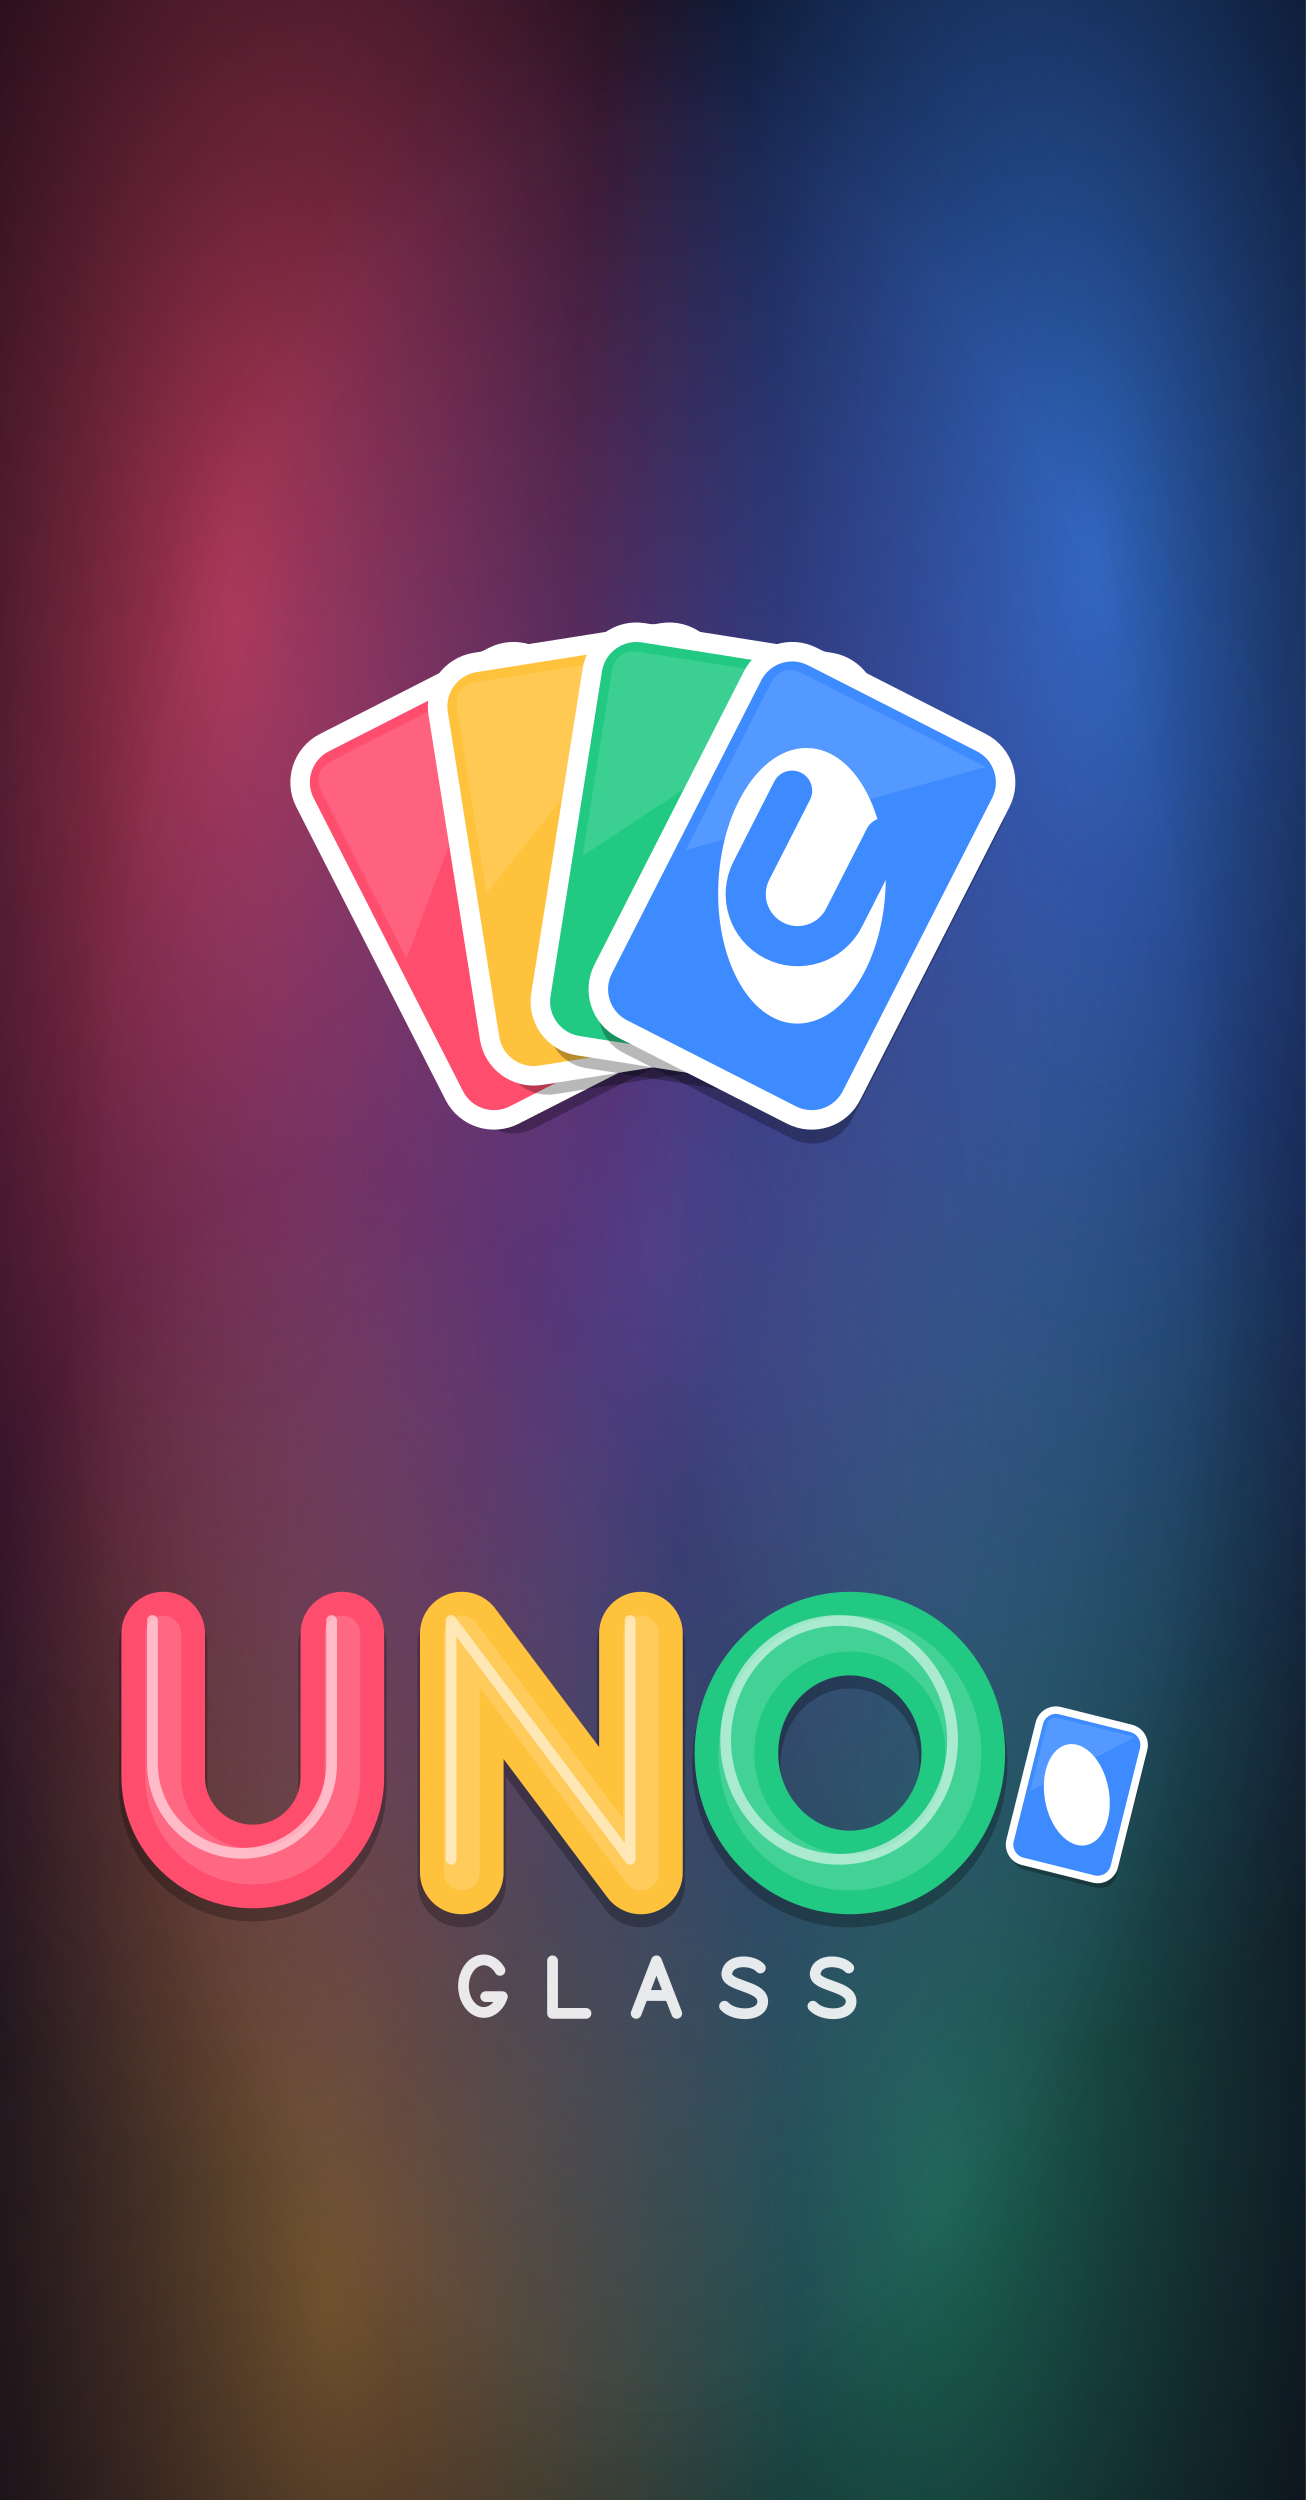
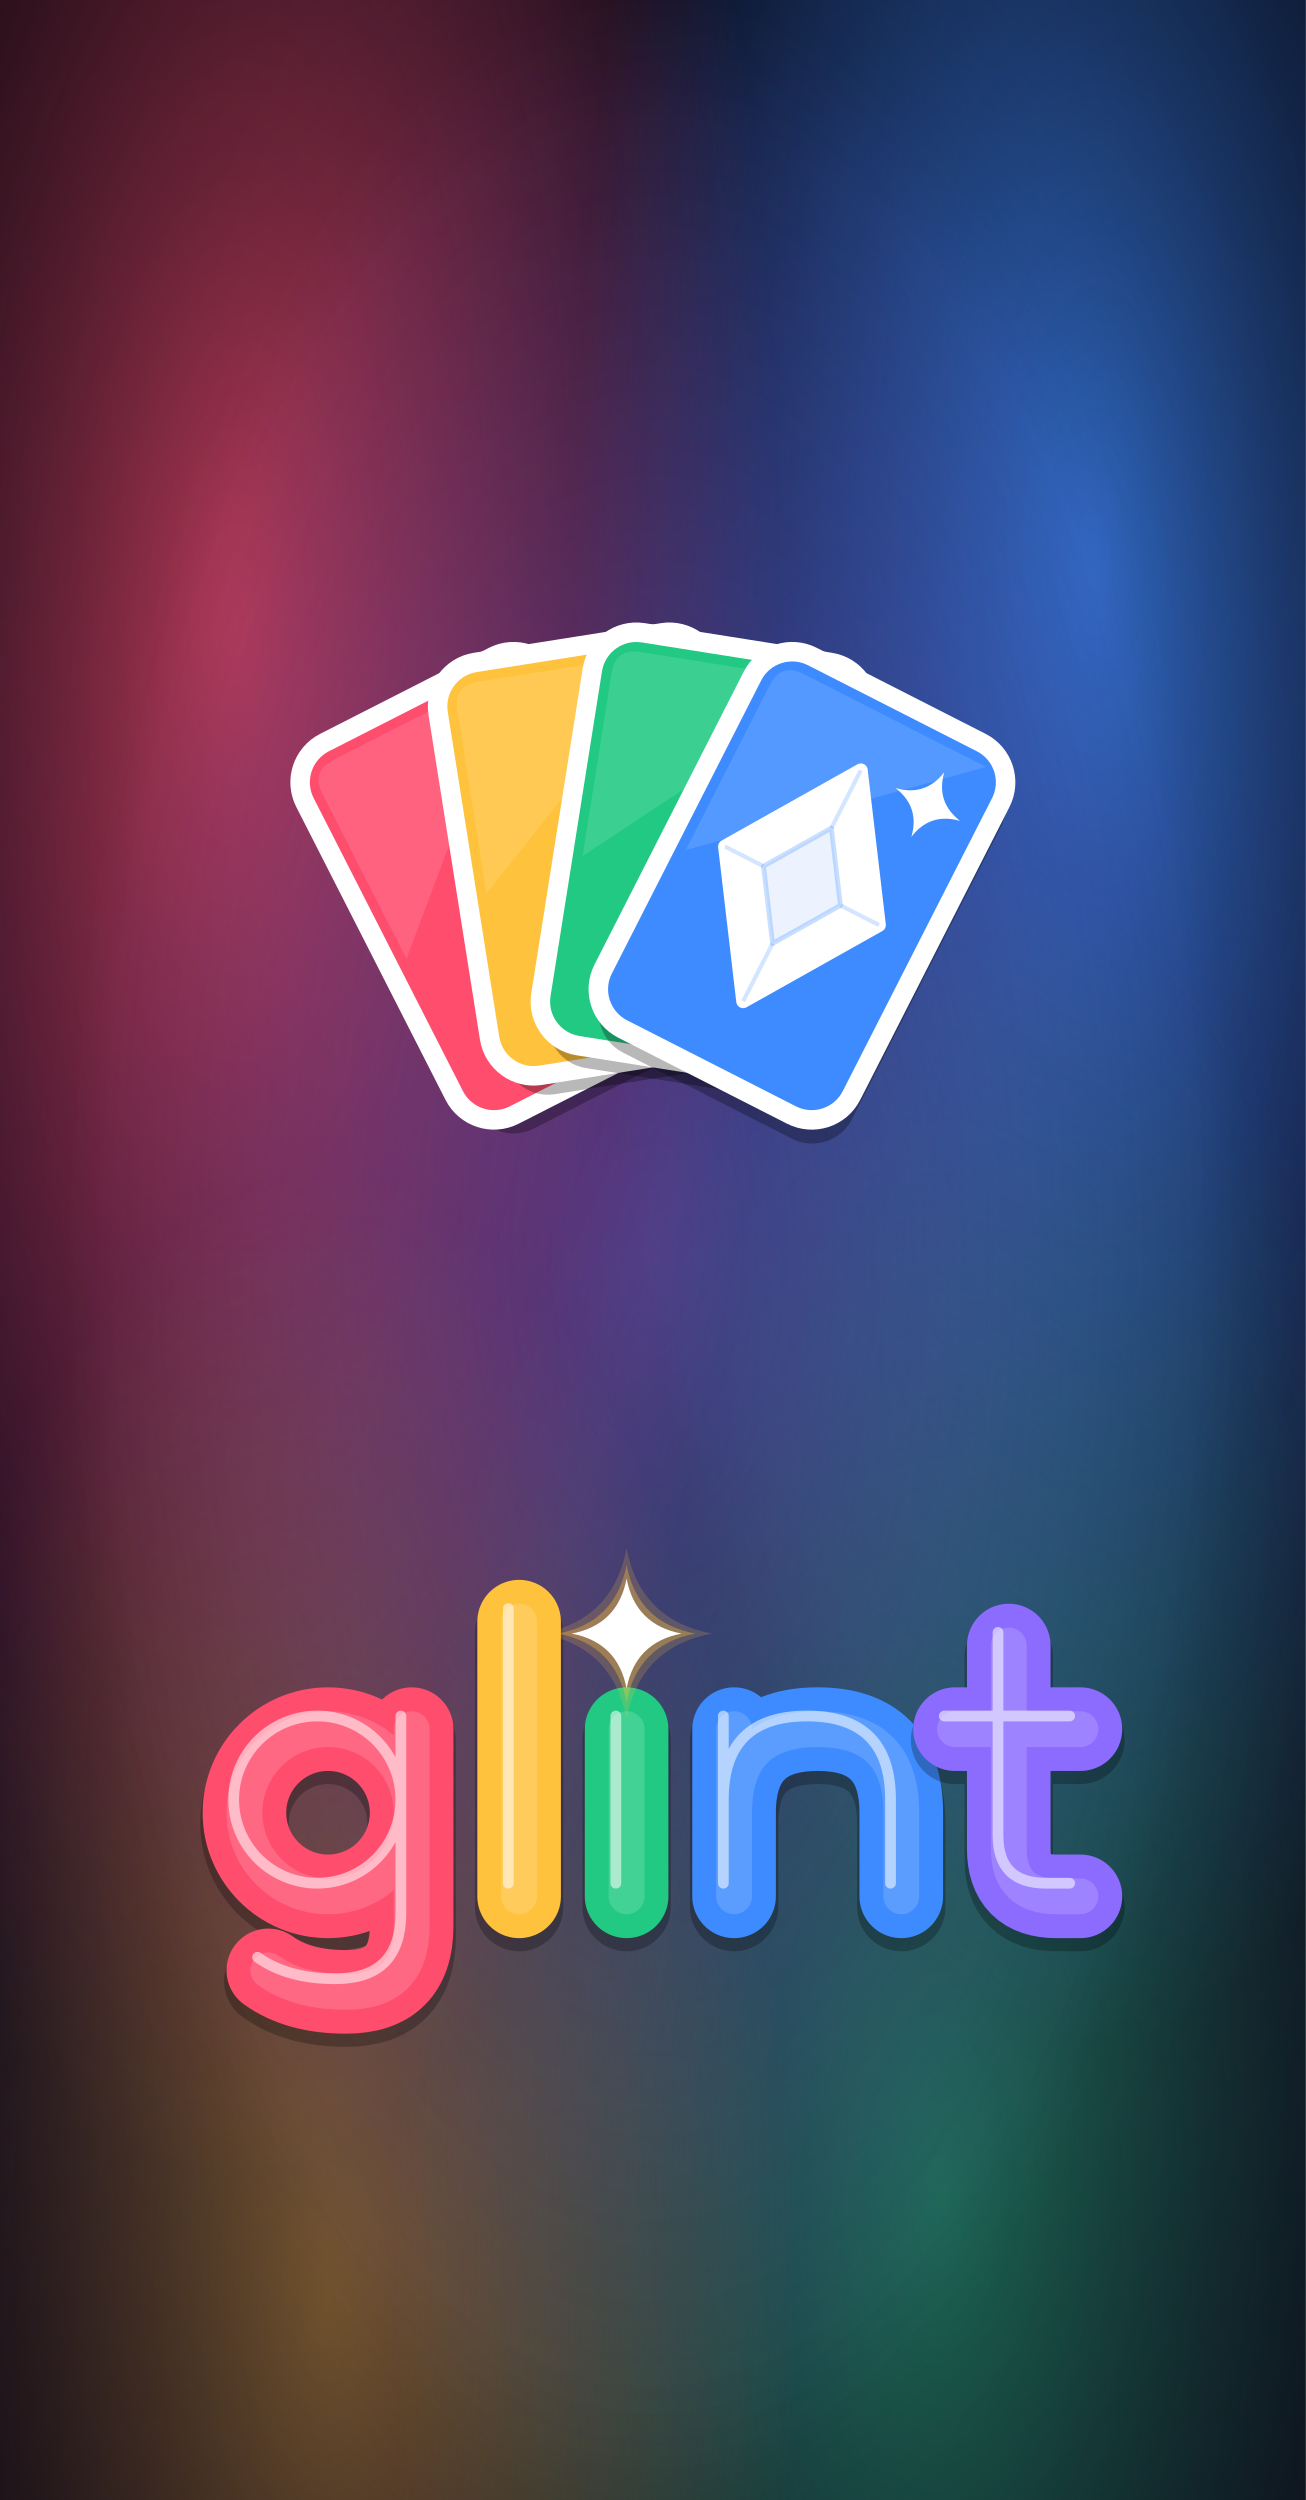
<svg xmlns="http://www.w3.org/2000/svg" width="328" height="628" viewBox="0 0 328 628">
  <defs>
    <linearGradient id="isbg" x1="0" y1="0" x2="0" y2="1">
      <stop offset="0" stop-color="#090A1A" />
      <stop offset="1" stop-color="#170B29" />
    </linearGradient>
    <radialGradient id="isr">
      <stop offset="0" stop-color="#FF4D6D" stop-opacity="0.66" />
      <stop offset="1" stop-color="#FF4D6D" stop-opacity="0" />
    </radialGradient>
    <radialGradient id="isb2">
      <stop offset="0" stop-color="#3D8BFF" stop-opacity="0.72" />
      <stop offset="1" stop-color="#3D8BFF" stop-opacity="0" />
    </radialGradient>
    <radialGradient id="isg">
      <stop offset="0" stop-color="#22C983" stop-opacity="0.48" />
      <stop offset="1" stop-color="#22C983" stop-opacity="0" />
    </radialGradient>
    <radialGradient id="isy">
      <stop offset="0" stop-color="#FFC23D" stop-opacity="0.42" />
      <stop offset="1" stop-color="#FFC23D" stop-opacity="0" />
    </radialGradient>
    <radialGradient id="isv">
      <stop offset="0" stop-color="#8B6CFF" stop-opacity="0.42" />
      <stop offset="1" stop-color="#8B6CFF" stop-opacity="0" />
    </radialGradient>
    <radialGradient id="isvig">
      <stop offset="0.55" stop-color="#000" stop-opacity="0" />
      <stop offset="1" stop-color="#000" stop-opacity="0.55" />
    </radialGradient>
  </defs>
  <rect width="328" height="628" fill="url(#isbg)" />
  <ellipse cx="59.04" cy="157.0" rx="137.76" ry="389.36" fill="url(#isr)" />
  <ellipse cx="275.52" cy="138.16" rx="131.2" ry="376.8" fill="url(#isb2)" />
  <ellipse cx="236.16" cy="552.64" rx="137.76" ry="345.4" fill="url(#isg)" />
  <ellipse cx="82.0" cy="577.76" rx="118.08" ry="282.6" fill="url(#isy)" />
  <ellipse cx="164.0" cy="314.0" rx="147.6" ry="314.0" fill="url(#isv)" />
  <ellipse cx="164.0" cy="314.0" rx="246.0" ry="502.4" fill="url(#isvig)" />
  <g transform="translate(164.0 213.52) scale(0.5) translate(-256 -238)">
    <g transform="rotate(-27 256 403.0)">
      <rect x="191.6" y="143.5" width="140.0" height="210.0" rx="22.4" fill="#000" fill-opacity="0.28" />
      <rect x="186.0" y="133.0" width="140.0" height="210.0" rx="22.4" fill="#FF4D6D" stroke="#FFFFFF" stroke-width="9.8" />
      <path d="M 195.8 155.4 Q 195.8 142.8 208.4 142.8 L 311.3 142.8 L 195.8 248.5 Z" fill="#FFFFFF" fill-opacity="0.12" />
    </g>
    <g transform="rotate(-9 256 403.0)">
      <rect x="191.6" y="143.5" width="140.0" height="210.0" rx="22.4" fill="#000" fill-opacity="0.28" />
      <rect x="186.0" y="133.0" width="140.0" height="210.0" rx="22.4" fill="#FFC23D" stroke="#FFFFFF" stroke-width="9.8" />
      <path d="M 195.8 155.4 Q 195.8 142.8 208.4 142.8 L 311.3 142.8 L 195.8 248.5 Z" fill="#FFFFFF" fill-opacity="0.12" />
    </g>
    <g transform="rotate(9 256 403.0)">
      <rect x="191.6" y="143.5" width="140.0" height="210.0" rx="22.4" fill="#000" fill-opacity="0.28" />
      <rect x="186.0" y="133.0" width="140.0" height="210.0" rx="22.4" fill="#22C983" stroke="#FFFFFF" stroke-width="9.8" />
      <path d="M 195.8 155.4 Q 195.8 142.8 208.4 142.8 L 311.3 142.8 L 195.8 248.5 Z" fill="#FFFFFF" fill-opacity="0.12" />
    </g>
    <g transform="rotate(27 256 403.0)">
      <rect x="191.6" y="143.5" width="140.0" height="210.0" rx="22.4" fill="#000" fill-opacity="0.28" />
      <rect x="186.0" y="133.0" width="140.0" height="210.0" rx="22.4" fill="#3D8BFF" stroke="#FFFFFF" stroke-width="9.8" />
      <path d="M 195.8 155.4 Q 195.8 142.8 208.4 142.8 L 311.3 142.8 L 195.8 248.5 Z" fill="#FFFFFF" fill-opacity="0.12" />
-       <ellipse cx="256.0" cy="238.0" rx="42.0" ry="69.3" transform="rotate(-24 256.0 238.0)" fill="#FFFFFF" />
-       <path d="M 229.898 197.661 V 242.746 A 26.102 26.102 0 0 0 282.102 242.746 V 197.661" fill="none" stroke="#3D8BFF" stroke-width="20.169" stroke-linecap="round" stroke-linejoin="round" />
+       <polygon points="256.0,172.9 299.4,238.0 256.0,303.1 212.6,238.0" fill="#FFFFFF" stroke="#FFFFFF" stroke-width="6.944" stroke-linejoin="round" />
+       <polygon points="256.0,205.45 277.7,238.0 256.0,270.55 234.3,238.0" fill="#3D8BFF" fill-opacity="0.10" stroke="#3D8BFF" stroke-opacity="0.28" stroke-width="2.43" stroke-linejoin="round" />
+       <line x1="256.0" y1="205.45" x2="256.0" y2="172.9" stroke="#3D8BFF" stroke-opacity="0.22" stroke-width="2.083" />
+       <line x1="277.7" y1="238.0" x2="299.4" y2="238.0" stroke="#3D8BFF" stroke-opacity="0.22" stroke-width="2.083" />
+       <line x1="256.0" y1="270.55" x2="256.0" y2="303.1" stroke="#3D8BFF" stroke-opacity="0.22" stroke-width="2.083" />
+       <line x1="234.3" y1="238.0" x2="212.6" y2="238.0" stroke="#3D8BFF" stroke-opacity="0.22" stroke-width="2.083" />
+       <polygon points="256.0,172.9 234.3,238.0 212.6,238.0" fill="#FFFFFF" fill-opacity="0.0" />
+       <path d="M 293.8 154.7 Q 296.712 169.988 312.0 172.9 Q 296.712 175.812 293.8 191.1 Q 290.888 175.812 275.6 172.9 Q 290.888 169.988 293.8 154.7 Z" fill="#FFFFFF" />
    </g>
  </g>
  <g transform="translate(17.0 389.36) scale(0.3)">
-     <path d="M 80 70 V 190 A 75 75 0 0 0 230 190 V 70" fill="none" stroke="#000" stroke-opacity="0.25" stroke-width="74" stroke-linecap="round" stroke-linejoin="round" transform="translate(0 9)" />
-     <path d="M 80 70 V 190 A 75 75 0 0 0 230 190 V 70" fill="none" stroke="#FF4D6D" stroke-width="70" stroke-linecap="round" stroke-linejoin="round" />
-     <path d="M 80 70 V 190 A 75 75 0 0 0 230 190 V 70" fill="none" stroke="#FF7E95" stroke-opacity="0.55" stroke-width="30" stroke-linecap="round" stroke-linejoin="round" />
-     <path d="M 80 70 V 190 A 75 75 0 0 0 230 190 V 70" fill="none" stroke="#FFFFFF" stroke-opacity="0.55" stroke-width="9" stroke-linecap="round" stroke-linejoin="round" transform="translate(-9 -11)" />
-     <path d="M 330 270 V 70 L 480 270 V 70" fill="none" stroke="#000" stroke-opacity="0.25" stroke-width="74" stroke-linecap="round" stroke-linejoin="round" transform="translate(0 9)" />
-     <path d="M 330 270 V 70 L 480 270 V 70" fill="none" stroke="#FFC23D" stroke-width="70" stroke-linecap="round" stroke-linejoin="round" />
-     <path d="M 330 270 V 70 L 480 270 V 70" fill="none" stroke="#FFD373" stroke-opacity="0.55" stroke-width="30" stroke-linecap="round" stroke-linejoin="round" />
-     <path d="M 330 270 V 70 L 480 270 V 70" fill="none" stroke="#FFFFFF" stroke-opacity="0.55" stroke-width="9" stroke-linecap="round" stroke-linejoin="round" transform="translate(-9 -11)" />
-     <path d="M 655 70 A 95 100 0 1 1 654.9 70 Z" fill="none" stroke="#000" stroke-opacity="0.25" stroke-width="74" stroke-linecap="round" stroke-linejoin="round" transform="translate(0 9)" />
-     <path d="M 655 70 A 95 100 0 1 1 654.9 70 Z" fill="none" stroke="#22C983" stroke-width="70" stroke-linecap="round" stroke-linejoin="round" />
-     <path d="M 655 70 A 95 100 0 1 1 654.9 70 Z" fill="none" stroke="#5FD8A5" stroke-opacity="0.55" stroke-width="30" stroke-linecap="round" stroke-linejoin="round" />
-     <path d="M 655 70 A 95 100 0 1 1 654.9 70 Z" fill="none" stroke="#FFFFFF" stroke-opacity="0.55" stroke-width="9" stroke-linecap="round" stroke-linejoin="round" transform="translate(-9 -11)" />
-     <g transform="rotate(14 845 205)">
-       <rect x="803.6" y="146.5" width="90" height="130" rx="14.4" fill="#000" fill-opacity="0.28" />
-       <rect x="800" y="140" width="90" height="130" rx="14.4" fill="#3D8BFF" stroke="#FFFFFF" stroke-width="6.3" />
-       <path d="M 806.3 154.4 Q 806.3 146.3 814.4 146.3 L 880.55 146.3 L 806.3 211.5 Z" fill="#FFFFFF" fill-opacity="0.12" />
-       <ellipse cx="845.0" cy="205.0" rx="27.0" ry="42.9" transform="rotate(-24 845.0 205.0)" fill="#FFFFFF" />
+     <g transform="translate(18 0)">
+       <path d="M 130 220 A 70 70 0 1 0 270 220 A 70 70 0 1 0 130 220 Z M 270 150 V 315 Q 270 370 215 370 Q 175 370 150 352" fill="none" stroke="#000" stroke-opacity="0.25" stroke-width="74" stroke-linecap="round" stroke-linejoin="round" transform="translate(0 9)" />
+       <path d="M 130 220 A 70 70 0 1 0 270 220 A 70 70 0 1 0 130 220 Z M 270 150 V 315 Q 270 370 215 370 Q 175 370 150 352" fill="none" stroke="#FF4D6D" stroke-width="70" stroke-linecap="round" stroke-linejoin="round" />
+       <path d="M 130 220 A 70 70 0 1 0 270 220 A 70 70 0 1 0 130 220 Z M 270 150 V 315 Q 270 370 215 370 Q 175 370 150 352" fill="none" stroke="#FF7E95" stroke-opacity="0.55" stroke-width="30" stroke-linecap="round" stroke-linejoin="round" />
+       <path d="M 130 220 A 70 70 0 1 0 270 220 A 70 70 0 1 0 130 220 Z M 270 150 V 315 Q 270 370 215 370 Q 175 370 150 352" fill="none" stroke="#FFFFFF" stroke-opacity="0.55" stroke-width="9" stroke-linecap="round" stroke-linejoin="round" transform="translate(-9 -11)" />
+       <path d="M 360 60 V 290" fill="none" stroke="#000" stroke-opacity="0.25" stroke-width="74" stroke-linecap="round" stroke-linejoin="round" transform="translate(0 9)" />
+       <path d="M 360 60 V 290" fill="none" stroke="#FFC23D" stroke-width="70" stroke-linecap="round" stroke-linejoin="round" />
+       <path d="M 360 60 V 290" fill="none" stroke="#FFD373" stroke-opacity="0.55" stroke-width="30" stroke-linecap="round" stroke-linejoin="round" />
+       <path d="M 360 60 V 290" fill="none" stroke="#FFFFFF" stroke-opacity="0.55" stroke-width="9" stroke-linecap="round" stroke-linejoin="round" transform="translate(-9 -11)" />
+       <path d="M 450 150 V 290" fill="none" stroke="#000" stroke-opacity="0.25" stroke-width="74" stroke-linecap="round" stroke-linejoin="round" transform="translate(0 9)" />
+       <path d="M 450 150 V 290" fill="none" stroke="#22C983" stroke-width="70" stroke-linecap="round" stroke-linejoin="round" />
+       <path d="M 450 150 V 290" fill="none" stroke="#5FD8A5" stroke-opacity="0.55" stroke-width="30" stroke-linecap="round" stroke-linejoin="round" />
+       <path d="M 450 150 V 290" fill="none" stroke="#FFFFFF" stroke-opacity="0.55" stroke-width="9" stroke-linecap="round" stroke-linejoin="round" transform="translate(-9 -11)" />
+       <path d="M 540 290 V 150 M 540 220 Q 540 150 610 150 Q 680 150 680 220 V 290" fill="none" stroke="#000" stroke-opacity="0.25" stroke-width="74" stroke-linecap="round" stroke-linejoin="round" transform="translate(0 9)" />
+       <path d="M 540 290 V 150 M 540 220 Q 540 150 610 150 Q 680 150 680 220 V 290" fill="none" stroke="#3D8BFF" stroke-width="70" stroke-linecap="round" stroke-linejoin="round" />
+       <path d="M 540 290 V 150 M 540 220 Q 540 150 610 150 Q 680 150 680 220 V 290" fill="none" stroke="#73ABFF" stroke-opacity="0.55" stroke-width="30" stroke-linecap="round" stroke-linejoin="round" />
+       <path d="M 540 290 V 150 M 540 220 Q 540 150 610 150 Q 680 150 680 220 V 290" fill="none" stroke="#FFFFFF" stroke-opacity="0.55" stroke-width="9" stroke-linecap="round" stroke-linejoin="round" transform="translate(-9 -11)" />
+       <path d="M 770 80 V 250 Q 770 290 810 290 H 830 M 725 150 H 830" fill="none" stroke="#000" stroke-opacity="0.25" stroke-width="74" stroke-linecap="round" stroke-linejoin="round" transform="translate(0 9)" />
+       <path d="M 770 80 V 250 Q 770 290 810 290 H 830 M 725 150 H 830" fill="none" stroke="#8B6CFF" stroke-width="70" stroke-linecap="round" stroke-linejoin="round" />
+       <path d="M 770 80 V 250 Q 770 290 810 290 H 830 M 725 150 H 830" fill="none" stroke="#AB95FF" stroke-opacity="0.55" stroke-width="30" stroke-linecap="round" stroke-linejoin="round" />
+       <path d="M 770 80 V 250 Q 770 290 810 290 H 830 M 725 150 H 830" fill="none" stroke="#FFFFFF" stroke-opacity="0.55" stroke-width="9" stroke-linecap="round" stroke-linejoin="round" transform="translate(-9 -11)" />
+       <path d="M 450 -1.3 Q 461.408 58.592 521.3 70 Q 461.408 81.408 450 141.3 Q 438.592 81.408 378.7 70 Q 438.592 58.592 450 -1.3 Z" fill="#FFC23D" fill-opacity="0.18" />
+       <path d="M 450 12.5 Q 459.2 60.8 507.5 70 Q 459.2 79.2 450 127.5 Q 440.8 79.2 392.5 70 Q 440.8 60.8 450 12.5 Z" fill="#FFC23D" fill-opacity="0.35" />
+       <path d="M 450 24 Q 457.36 62.64 496 70 Q 457.36 77.36 450 116 Q 442.64 77.36 404 70 Q 442.64 62.64 450 24 Z" fill="#FFFFFF" />
    </g>
-     <path d="M 332 318 A 17 22 0 1 0 334 340 H 320" transform="translate(30 34)" fill="none" stroke="#FFFFFF" stroke-opacity="0.88" stroke-width="9" stroke-linecap="round" stroke-linejoin="round" />
-     <path d="M 376 310 V 354 H 404" transform="translate(30 34)" fill="none" stroke="#FFFFFF" stroke-opacity="0.88" stroke-width="9" stroke-linecap="round" stroke-linejoin="round" />
-     <path d="M 446 354 L 463 310 L 480 354 M 453 339 H 473" transform="translate(30 34)" fill="none" stroke="#FFFFFF" stroke-opacity="0.88" stroke-width="9" stroke-linecap="round" stroke-linejoin="round" />
-     <path d="M 550 316 C 544 309 524 308 522 320 C 520 332 552 330 552 344 C 552 357 528 357 520 348" transform="translate(30 34)" fill="none" stroke="#FFFFFF" stroke-opacity="0.88" stroke-width="9" stroke-linecap="round" stroke-linejoin="round" />
-     <path d="M 624 316 C 618 309 598 308 596 320 C 594 332 626 330 626 344 C 626 357 602 357 594 348" transform="translate(30 34)" fill="none" stroke="#FFFFFF" stroke-opacity="0.88" stroke-width="9" stroke-linecap="round" stroke-linejoin="round" />
  </g>
</svg>
